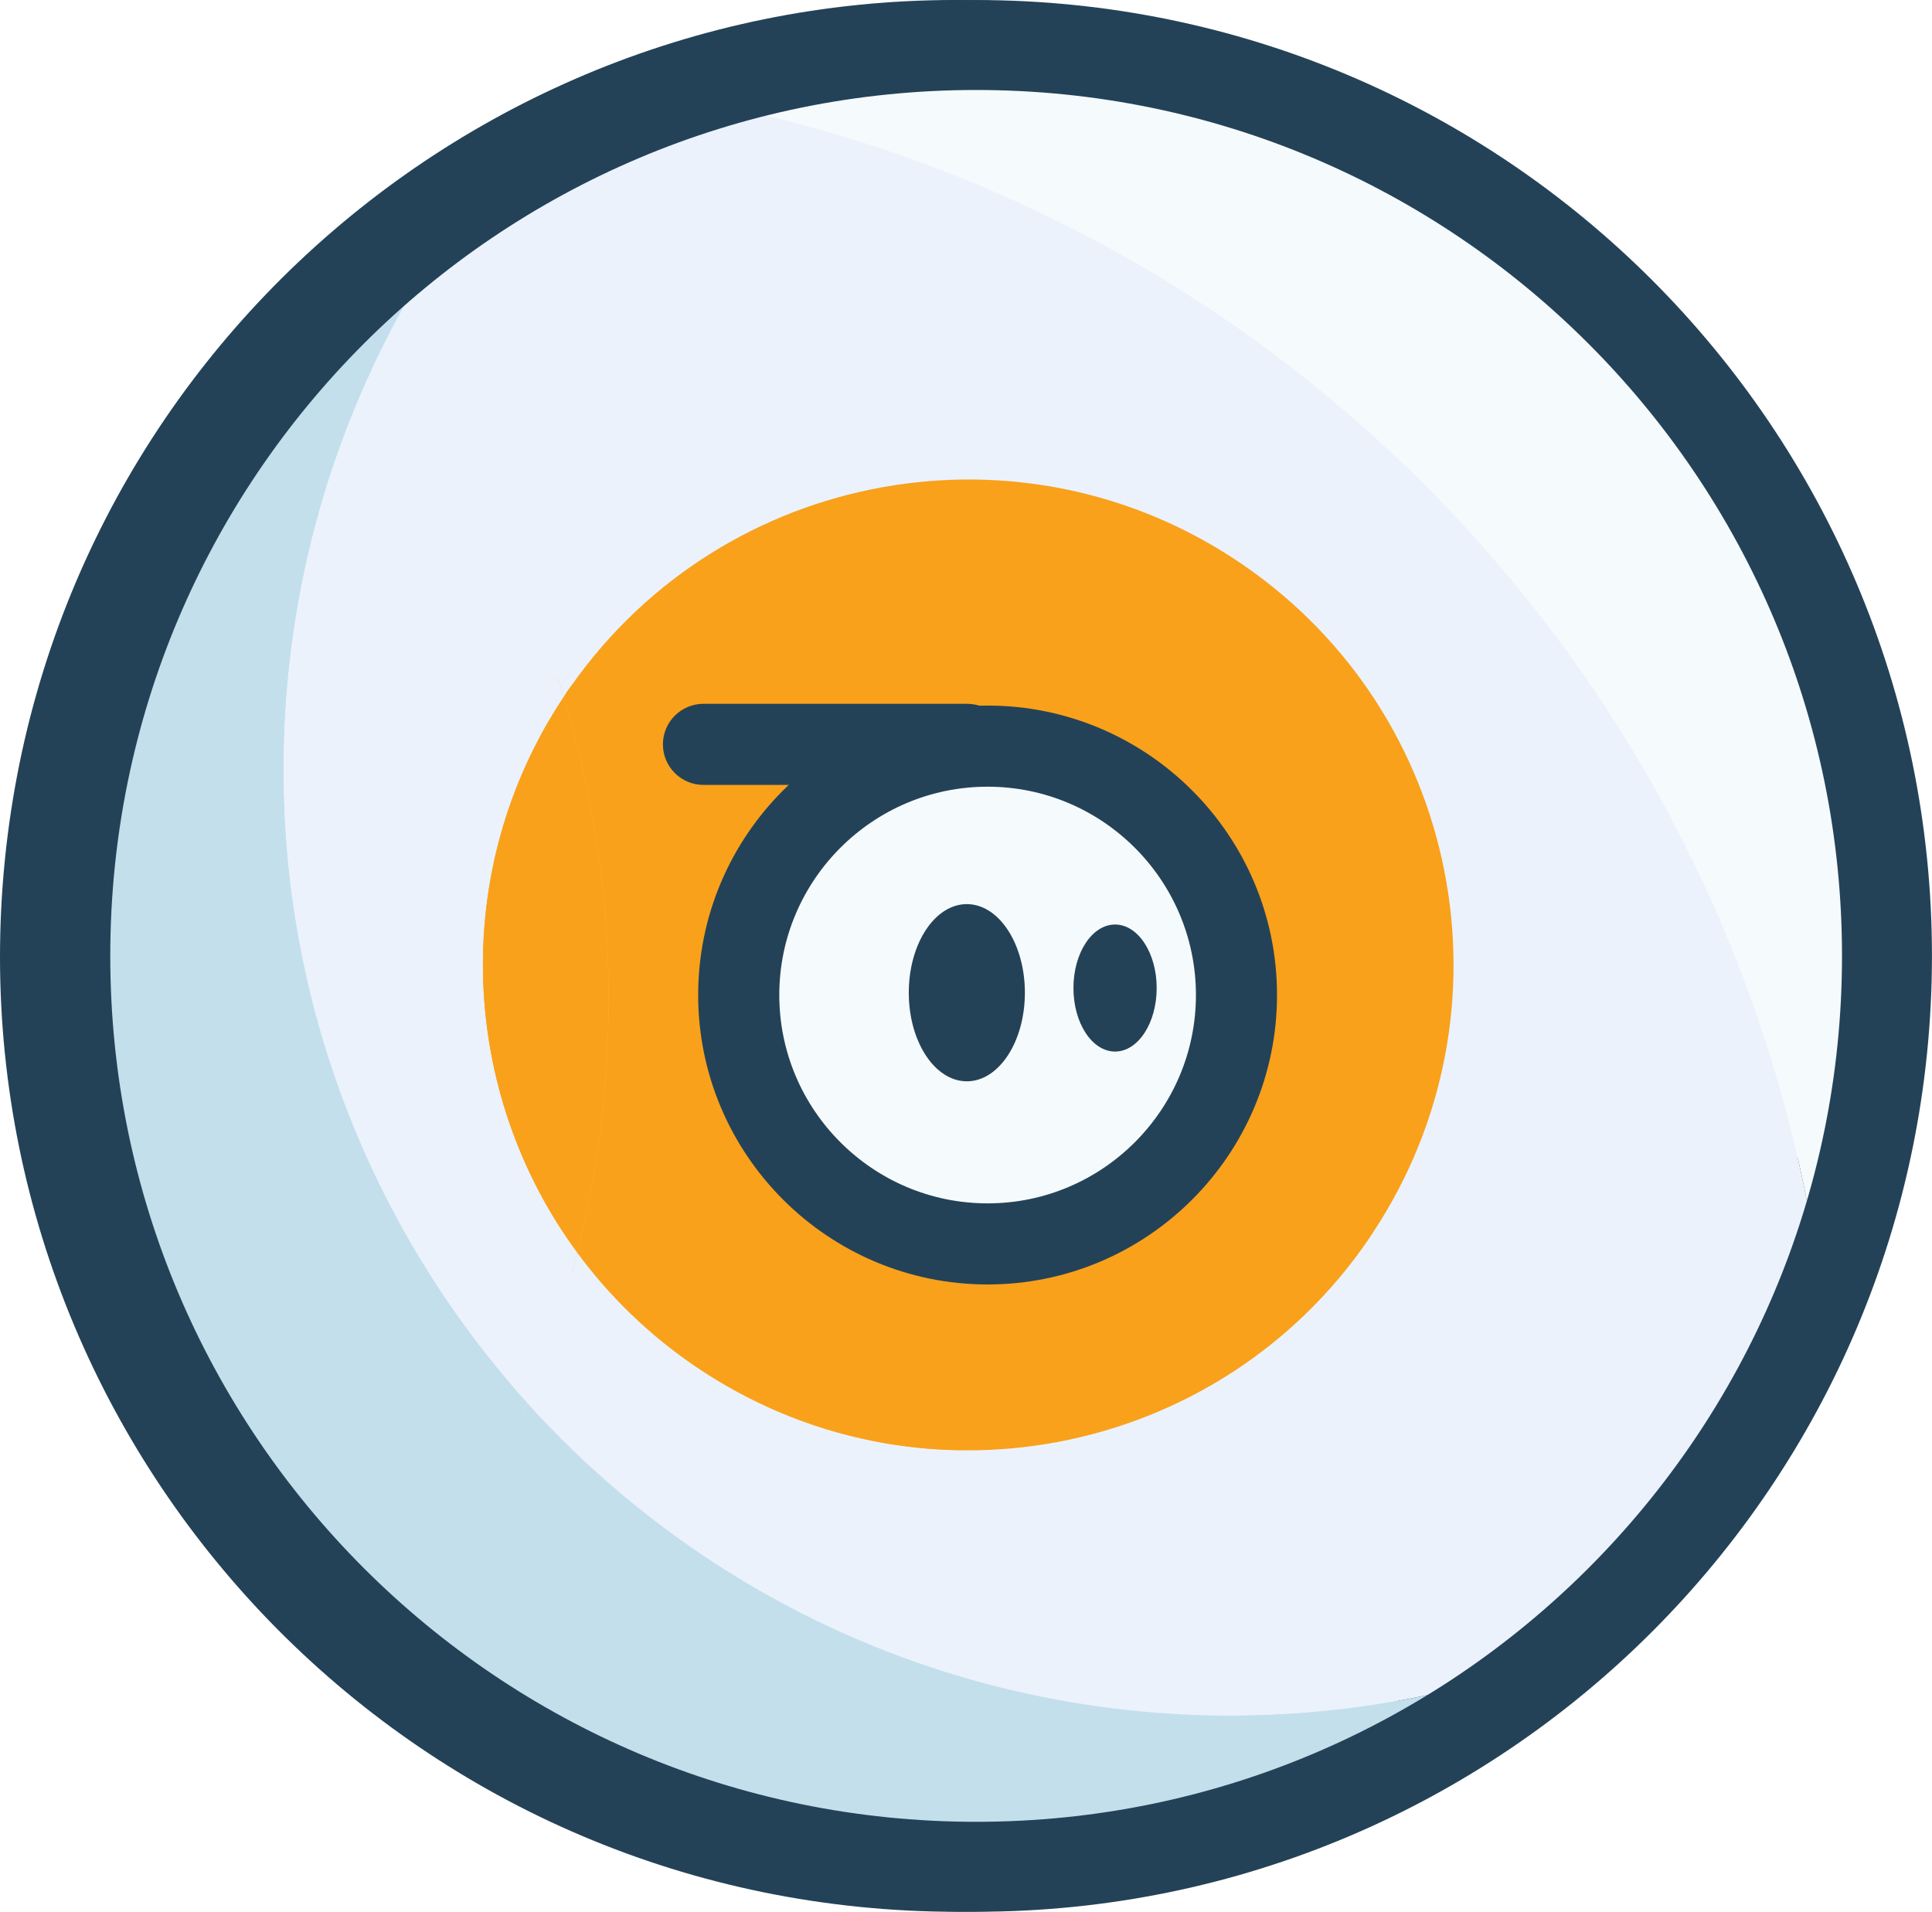
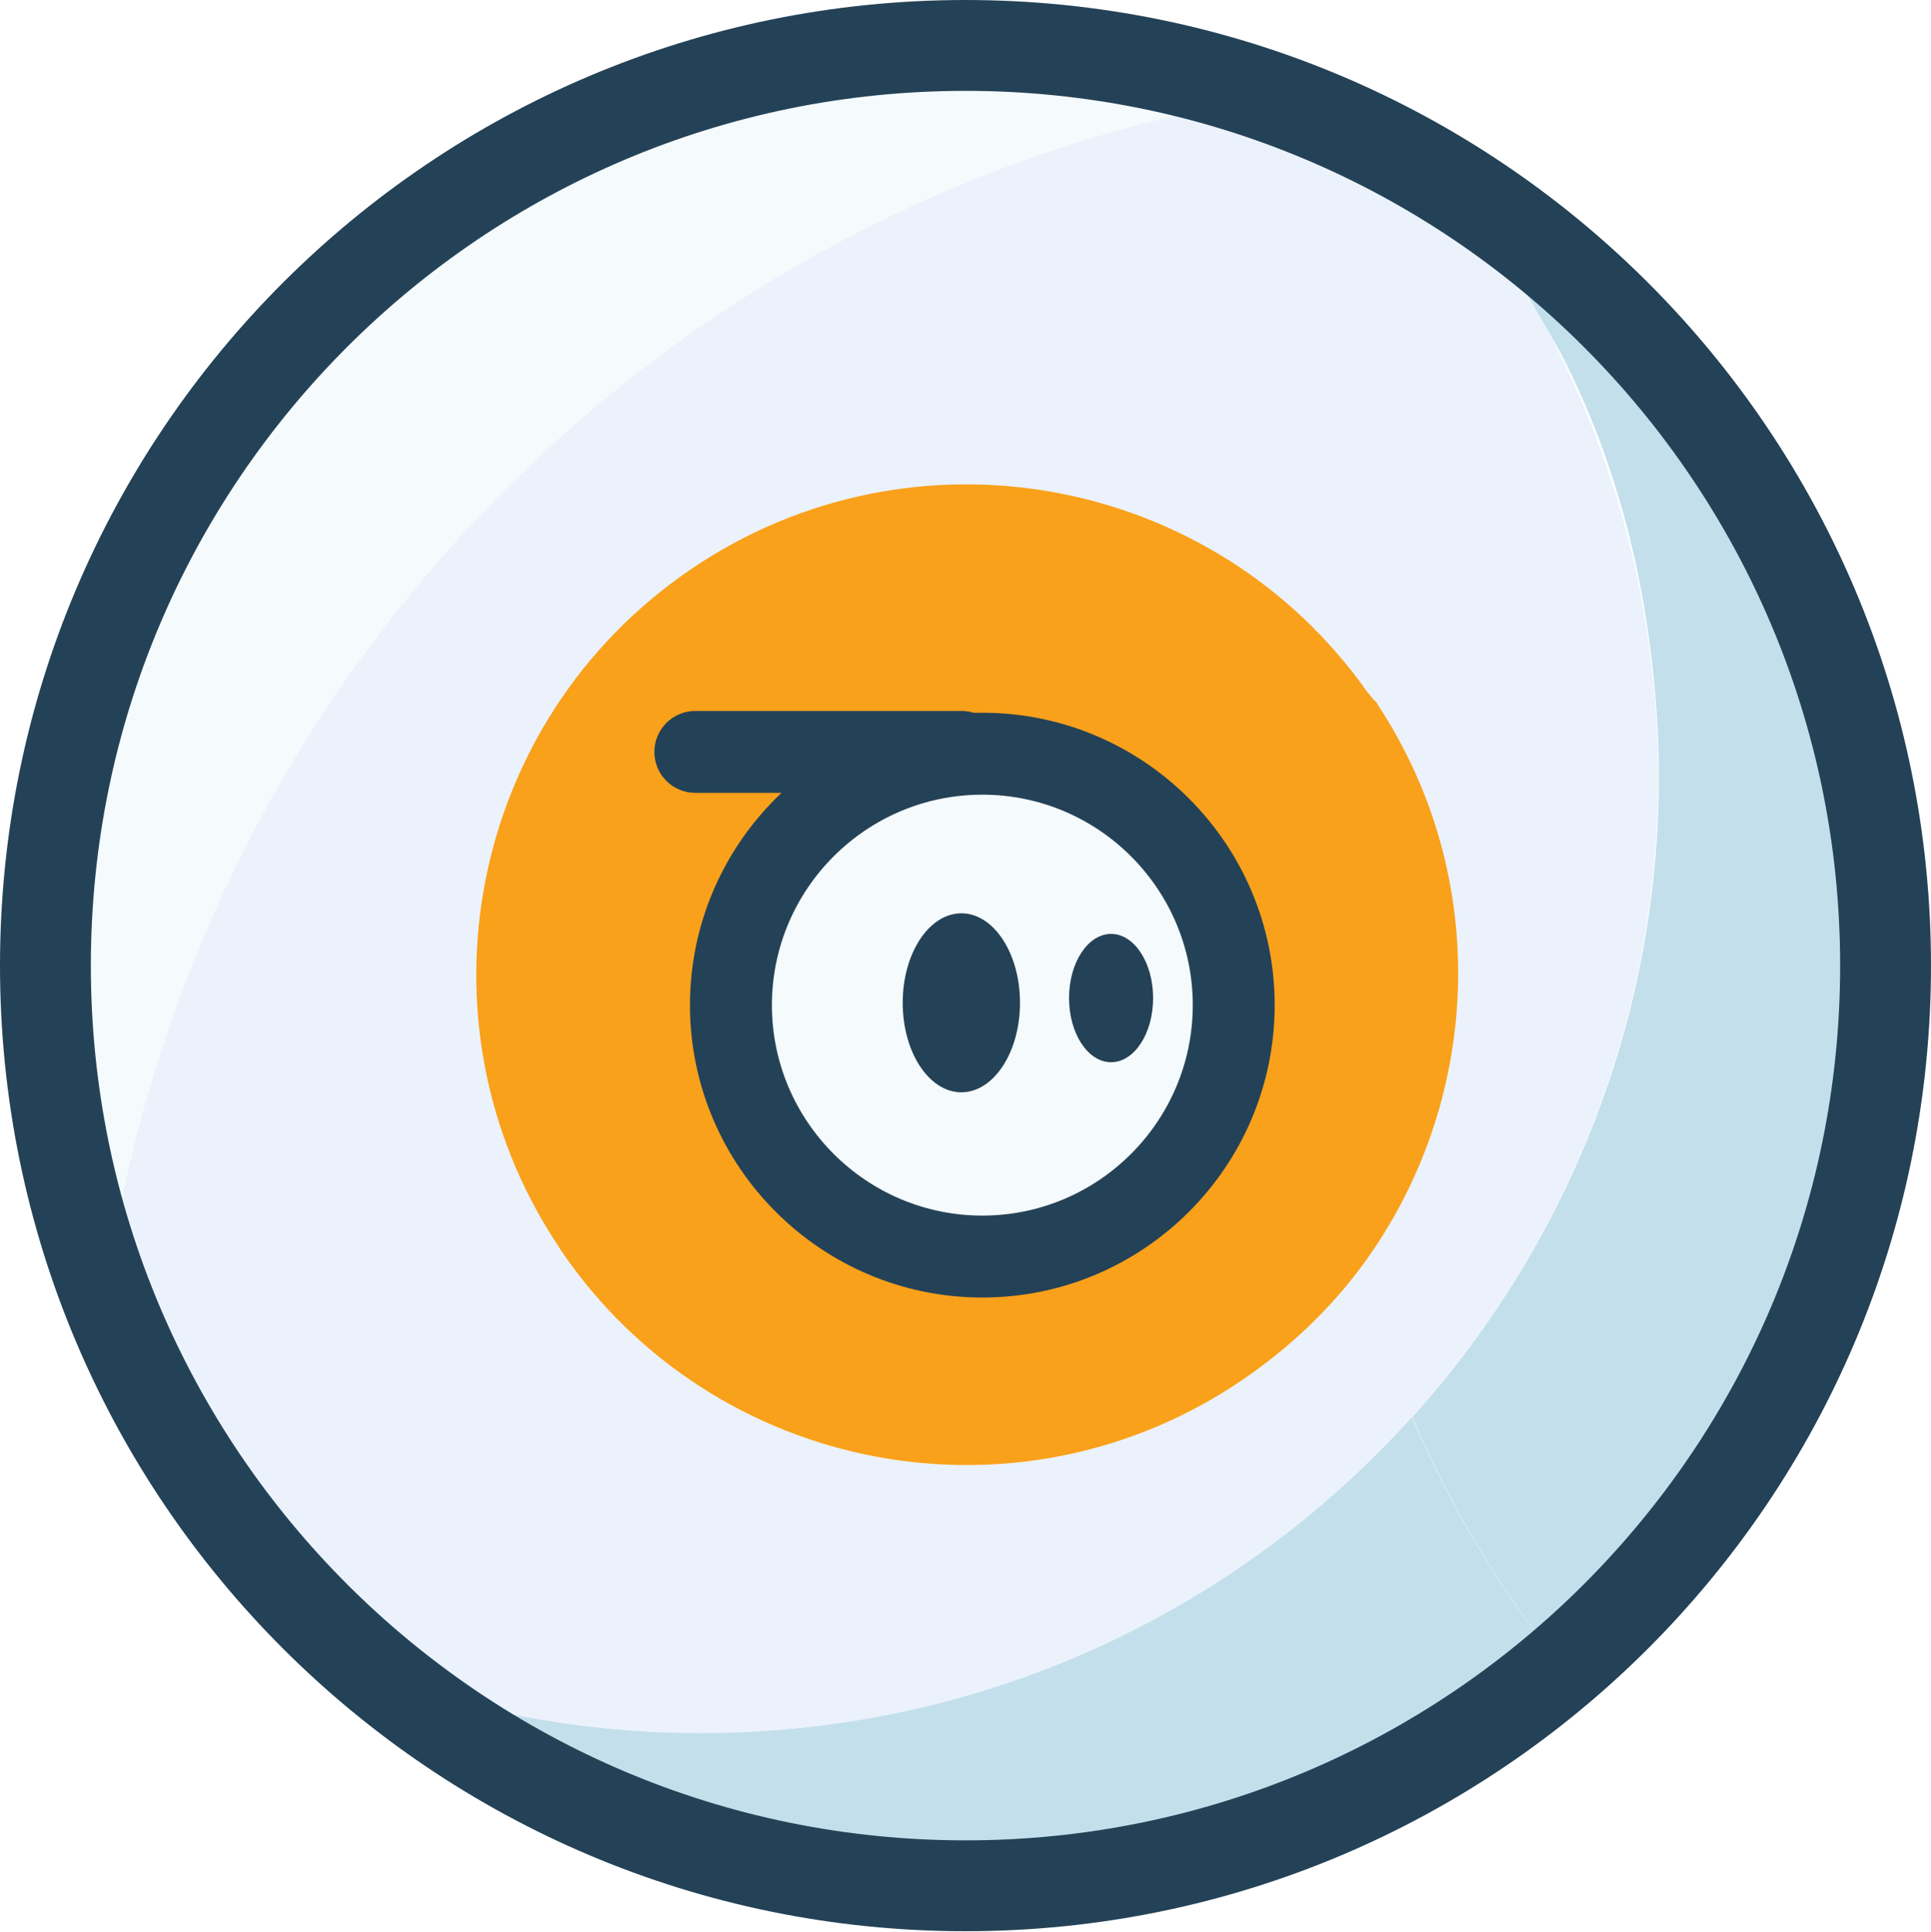
- <svg xmlns="http://www.w3.org/2000/svg" version="1.1" id="Layer_1" x="0px" y="0px" width="255.249px" height="252.567px" viewBox="0 0 255.249 252.567" enable-background="new 0 0 255.249 252.567" xml:space="preserve">
+ <svg xmlns="http://www.w3.org/2000/svg" version="1.1" id="Layer_1" x="0px" y="0px" width="282.781px" height="282.782px" viewBox="10.303 9.302 282.781 282.782" style="enable-background:new 10.303 9.302 282.781 282.782;" xml:space="preserve">
+   <path style="fill:#F5FAFC;" d="M196.26,23.456C106.306,38.245,37.661,110.507,25.755,199.005  c-4.492-11.823-7.389-24.479-8.393-37.731c-0.006-0.082-0.009-0.162-0.016-0.244c-0.007-0.08-0.017-0.158-0.023-0.241  C11.707,86.587,67.303,21.88,141.503,16.263C160.68,14.809,179.207,17.466,196.26,23.456" />
+   <path style="fill:#EBF2FC;" d="M252.713,112.436c-1.389-18.361-6.273-35.615-13.928-51.183c-4.36-8.875-9.618-17.208-15.662-24.871  c-4.012-2.514-8.157-4.816-12.428-6.903c-4.67-2.283-9.496-4.286-14.437-6.021c-89.954,14.79-158.599,87.05-170.506,175.549  c5.64,14.839,13.798,28.367,23.926,40.091c4.93,5.711,10.329,10.993,16.128,15.793c17.969,6.449,37.553,9.314,57.82,7.781  c37.369-2.831,70.197-20.08,93.45-45.88c-0.271-0.642-0.517-1.298-0.778-1.944c0.264,0.646,0.508,1.303,0.778,1.943  C241.822,189.337,255.725,152.199,252.713,112.436z M209.646,194.576c-4.672,6.349-10.463,12.039-17.342,16.74  c-32.744,22.361-77.421,13.943-99.783-18.803c-0.222-0.324-0.422-0.656-0.636-0.982l118.531-80.949  c0.228,0.319,0.466,0.625,0.687,0.95c0.19,0.282,0.361,0.571,0.555,0.854c0.992-3.242,2.097-6.437,3.296-9.587  c-1.199,3.15-2.304,6.346-3.296,9.587C228.713,138.129,227.02,170.961,209.646,194.576L209.646,194.576z" />
+   <path style="fill:#F9A11B;" d="M212,112.388c0-0.001,0-0.001,0-0.002c0-0.283-0.534-0.572-0.725-0.854  c-0.221-0.325-0.545-0.631-0.771-0.95c-22.578-31.942-66.716-39.99-99.139-17.849c-32.424,22.141-40.997,66.146-19.459,98.8  c0.215,0.326,0.404,0.658,0.625,0.982c22.363,32.748,67.034,41.164,99.778,18.801c6.879-4.7,12.838-10.391,17.51-16.739  C227.191,170.962,229,138.131,212,112.388z M205.441,168.675c-0.035-0.481-0.061-0.964-0.092-1.444  c0.031,0.479,0.057,0.961,0.092,1.442c0.252,3.335,0.611,6.636,1.072,9.897C206.055,175.309,205.693,172.008,205.441,168.675z" />
  <g>
-     <path fill="#EBF2FA" d="M202.053,219.345c-16.048,5.76-33.539,8.318-51.642,6.949c-33.375-2.528-62.696-17.933-83.463-40.976   c2.694-6.367,4.918-12.995,6.638-19.841c4.173,5.671,9.345,10.753,15.489,14.951c29.245,19.973,69.147,12.454,89.117-16.792   c0.199-0.29,0.376-0.586,0.568-0.878L72.896,90.46c-0.203,0.285-0.416,0.559-0.612,0.849c-0.172,0.252-0.325,0.51-0.495,0.763   c-5.131-16.77-13.424-32.241-24.229-45.669c3.895-7.927,8.591-15.369,13.988-22.213c3.581-2.245,7.285-4.302,11.099-6.165   c4.171-2.039,8.481-3.828,12.893-5.378c80.34,13.209,141.648,77.746,152.281,156.787c-5.034,13.253-12.319,25.335-21.364,35.805   C212.051,210.339,207.231,215.058,202.053,219.345" />
-     <path fill="#FCC23D" d="M161.401,74.519c28.958,19.774,36.596,59.076,17.359,88.24L72.896,90.46   C93.061,61.932,132.445,54.744,161.401,74.519" />
-     <path fill="#FCC23D" d="M71.791,92.071c0.168-0.253,0.321-0.511,0.492-0.763c0.198-0.288,0.411-0.563,0.615-0.85l105.864,72.298   c-0.192,0.294-0.371,0.591-0.568,0.88c-19.971,29.246-59.872,36.763-89.117,16.792c-6.145-4.196-11.316-9.28-15.491-14.951   c1.879-7.47,3.154-15.194,3.754-23.136C78.665,124.855,76.632,107.889,71.791,92.071" />
-     <path fill="#F5FAFC" d="M85.541,12.646c15.229-5.35,31.778-7.723,48.905-6.425c66.269,5.017,115.924,62.808,110.907,129.078   c-0.006,0.074-0.015,0.145-0.021,0.217c-0.005,0.072-0.008,0.144-0.014,0.218c-0.896,11.836-3.484,23.139-7.497,33.699   C227.189,90.393,165.881,25.854,85.541,12.646" />
-     <path fill="#C4DEED" d="M150.41,226.292c18.103,1.371,35.593-1.188,51.642-6.949c-23.151,19.172-53.472,29.747-85.811,27.298   c-26.491-2.005-50.318-12.448-69.069-28.489c8.024-9.868,14.72-20.893,19.776-32.833C87.715,208.36,117.036,223.765,150.41,226.292   " />
-     <path fill="#C4DEED" d="M41.77,39.666c6.036-5.822,12.66-11.018,19.779-15.478c-5.398,6.847-10.094,14.288-13.989,22.214   C45.704,44.095,43.773,41.848,41.77,39.666" />
-     <path fill="#C4DEED" d="M73.586,165.478c-1.719,6.844-3.944,13.474-6.638,19.839c-22.101-24.519-34.516-57.688-31.826-93.202   c1.24-16.398,5.601-31.808,12.438-45.712c10.805,13.429,19.098,28.9,24.23,45.669C56.556,115.063,58.068,144.386,73.586,165.478" />
-     <path fill="#FAA11C" d="M71.791,92.071c4.841,15.817,6.875,32.784,5.549,50.271c-0.6,7.941-1.875,15.666-3.754,23.136   C58.067,144.386,56.556,115.063,71.791,92.071" />
-     <path fill="#A6D1E0" d="M5.333,117.562c0.005-0.071,0.014-0.143,0.02-0.215c0.004-0.074,0.007-0.144,0.013-0.22   c2.319-30.622,15.917-57.69,36.404-77.461c2.003,2.183,3.933,4.429,5.791,6.736c-6.836,13.906-11.197,29.316-12.44,45.712   c-2.688,35.514,9.726,68.686,31.828,93.204c-5.055,11.939-11.751,22.965-19.777,32.831C19.015,194.062,2.322,157.342,5.333,117.562   " />
-     <path fill="#F5FAFC" d="M160.682,131.452c-0.001,18.163-14.722,32.884-32.881,32.884c-18.159-0.002-32.881-14.721-32.883-32.884   c0.004-18.158,14.723-32.88,32.883-32.882C145.96,98.572,160.681,113.294,160.682,131.452" />
-     <path fill="#244257" d="M127.799,103.93c-15.174,0.001-27.521,12.35-27.523,27.522c0.002,15.174,12.35,27.523,27.526,27.526   c15.173-0.003,27.521-12.352,27.521-27.526C155.323,116.276,142.975,103.931,127.799,103.93 M127.802,169.691L127.802,169.691   c-21.086-0.001-38.24-17.154-38.241-38.239c0.001-21.084,17.155-38.237,38.239-38.239c21.085,0.002,38.239,17.155,38.238,38.238   C166.039,152.537,148.885,169.69,127.802,169.691" />
-     <path fill="#244257" d="M125.089,103.694H90.261c-2.959,0-5.359-2.399-5.357-5.354c0-2.962,2.398-5.36,5.357-5.36h34.828   c2.958,0,5.357,2.398,5.357,5.358C130.446,101.295,128.045,103.694,125.089,103.694" />
-     <path fill="#244257" d="M132.724,131.147c0.003,6.465-3.431,11.705-7.669,11.705c-4.234,0-7.668-5.24-7.668-11.704   c-0.001-6.465,3.434-11.705,7.668-11.705C129.293,119.443,132.727,124.684,132.724,131.147" />
-     <path fill="#244257" d="M150.138,130.528c0.001,4.637-2.461,8.393-5.498,8.393c-3.037-0.001-5.498-3.756-5.498-8.393   c0-4.634,2.461-8.389,5.499-8.389C147.677,122.14,150.139,125.895,150.138,130.528" />
-     <path fill="none" stroke="#244257" stroke-width="11.883" stroke-linecap="round" stroke-linejoin="round" stroke-miterlimit="10" d="   M246.277,135.37c-5.017,66.271-62.808,115.925-129.079,110.906C50.928,241.26,1.273,183.469,6.291,117.198   C11.309,50.928,69.099,1.272,135.368,6.291C201.642,11.308,251.295,69.099,246.277,135.37z" />
-     <path fill="#EBF2FC" d="M204.73,219.345c-16.049,5.76-33.539,8.318-51.641,6.949c-33.375-2.528-62.695-17.933-83.463-40.976   c2.694-6.367,4.919-12.995,6.638-19.841c4.173,5.671,9.345,10.753,15.49,14.951c29.244,19.973,69.145,12.454,89.117-16.792   c0.198-0.29,0.376-0.586,0.568-0.878L75.575,90.46c-0.203,0.285-0.416,0.559-0.612,0.849c-0.171,0.252-0.324,0.51-0.495,0.763   c-5.131-16.77-13.425-32.241-24.229-45.669c3.896-7.927,8.591-15.369,13.988-22.213c3.582-2.245,7.286-4.302,11.1-6.165   c4.171-2.039,8.48-3.828,12.893-5.378c80.34,13.209,141.648,77.746,152.283,156.787c-5.036,13.253-12.323,25.335-21.368,35.805   C214.731,210.339,209.91,215.058,204.73,219.345" />
-     <path fill="#F9A11B" d="M164.08,74.519C135.123,54.744,95.739,61.932,75.575,90.46c-0.203,0.285-0.416,0.559-0.612,0.849   c-0.171,0.252-0.324,0.51-0.495,0.763c4.842,15.816,6.875,32.784,5.551,50.272c-0.602,7.938-1.875,15.664-3.754,23.134   c4.173,5.671,9.345,10.753,15.49,14.951c29.244,19.973,69.145,12.456,89.117-16.792c0.198-0.29,0.376-0.586,0.568-0.878   C200.676,133.595,193.038,94.293,164.08,74.519" />
-     <path fill="#F5FAFC" d="M88.22,12.646c15.23-5.35,31.778-7.723,48.905-6.425c66.269,5.017,115.924,62.808,110.907,129.078   c-0.005,0.074-0.014,0.145-0.02,0.217s-0.009,0.144-0.015,0.218c-0.896,11.836-3.484,23.139-7.495,33.699   C229.868,90.393,168.56,25.854,88.22,12.646" />
-     <path fill="#C3DFEB" d="M153.09,226.292c18.102,1.371,35.592-1.188,51.641-6.949c-23.153,19.172-53.471,29.747-85.811,27.298   c-26.491-2.005-50.318-12.448-69.069-28.489c8.025-9.868,14.72-20.893,19.776-32.833C90.394,208.36,119.715,223.765,153.09,226.292   " />
-     <path fill="#C4DEED" d="M44.45,39.666c6.035-5.822,12.66-11.018,19.778-15.478c-5.398,6.847-10.094,14.288-13.989,22.214   C48.382,44.095,46.452,41.848,44.45,39.666" />
-     <path fill="#EBF2FC" d="M76.265,165.478c-1.72,6.844-3.944,13.474-6.638,19.839c-22.101-24.519-34.516-57.688-31.826-93.202   c1.24-16.398,5.602-31.808,12.438-45.712c10.805,13.429,19.098,28.9,24.23,45.669C59.236,115.063,60.748,144.386,76.265,165.478" />
-     <path fill="#F9A11B" d="M74.469,92.071c4.841,15.817,6.875,32.784,5.55,50.271c-0.601,7.941-1.876,15.666-3.754,23.136   C60.747,144.386,59.235,115.063,74.469,92.071" />
-     <path fill="#C3DFEB" d="M8.012,117.562c0.004-0.071,0.014-0.143,0.02-0.215c0.005-0.074,0.008-0.144,0.014-0.22   c2.318-30.622,15.917-57.69,36.403-77.461c2.003,2.183,3.934,4.429,5.792,6.736C43.403,60.308,39.042,75.718,37.8,92.114   c-2.688,35.514,9.726,68.686,31.827,93.204c-5.055,11.939-11.751,22.965-19.777,32.831C21.694,194.062,5.001,157.342,8.012,117.562   " />
-     <path fill="#F5FAFC" d="M163.36,131.452c-0.001,18.163-14.722,32.884-32.882,32.884c-18.157-0.002-32.879-14.721-32.881-32.884   c0.003-18.158,14.722-32.88,32.881-32.882C148.639,98.572,163.359,113.294,163.36,131.452" />
-     <path fill="#244257" d="M130.478,103.93c-15.174,0.001-27.52,12.35-27.522,27.522c0.002,15.174,12.349,27.523,27.525,27.526   c15.174-0.003,27.522-12.352,27.522-27.526C158.003,116.276,145.654,103.931,130.478,103.93 M130.48,169.691L130.48,169.691   c-21.085-0.001-38.239-17.154-38.241-38.239c0.002-21.084,17.156-38.237,38.239-38.239c21.087,0.002,38.239,17.155,38.238,38.238   C168.718,152.537,151.565,169.69,130.48,169.691" />
-     <path fill="#244257" d="M127.768,103.694H92.94c-2.959,0-5.359-2.399-5.357-5.354c0-2.962,2.398-5.36,5.357-5.36h34.827   c2.959,0,5.359,2.398,5.359,5.358C133.127,101.295,130.725,103.694,127.768,103.694" />
-     <path fill="#244257" d="M135.404,131.147c0,6.465-3.433,11.705-7.671,11.705c-4.234,0-7.668-5.24-7.668-11.704   c-0.001-6.465,3.434-11.705,7.668-11.705C131.972,119.443,135.404,124.684,135.404,131.147" />
-     <path fill="#244257" d="M152.816,130.528c0.001,4.637-2.461,8.393-5.498,8.393c-3.037-0.001-5.498-3.756-5.498-8.393   c0-4.634,2.461-8.389,5.499-8.389C150.355,122.14,152.817,125.895,152.816,130.528" />
-     <circle fill="none" stroke="#244257" stroke-width="11.883" stroke-linecap="round" stroke-linejoin="round" stroke-miterlimit="10" cx="128.964" cy="126.284" r="120.337" />
+     <path style="fill:#C3DFEB;" d="M123.628,262.669c-20.269,1.535-39.852-1.331-57.821-7.78c25.924,21.465,59.87,33.307,96.08,30.563   c29.66-2.244,56.338-13.938,77.334-31.897c-8.986-11.049-16.482-23.394-22.143-36.763   C193.825,242.59,160.997,259.839,123.628,262.669z" />
+     <path style="fill:#C3DFEB;" d="M286.064,140.927c-0.004-0.079-0.016-0.159-0.021-0.24c-0.005-0.083-0.009-0.161-0.016-0.246   c-2.596-34.287-17.82-64.594-40.758-86.73c-1.273,1.386-2.514,2.802-3.733,4.234c1.221-1.433,2.459-2.848,3.729-4.234   c-6.757-6.519-14.066-12.337-22.035-17.331C229.275,44.046,234,52.376,239,61.25c0,0,0,0.001,0,0.002   c8,15.57,12.432,32.824,13.822,51.183c3.008,39.764-10.945,76.904-35.689,104.356c5.66,13.368,13.129,25.714,22.114,36.76   C270.773,226.581,289.438,185.468,286.064,140.927z" />
  </g>
+   <path style="fill:#F5FAFC;" d="M190.975,156.479c0,20.338-16.481,36.819-36.815,36.819c-20.33-0.002-36.813-16.481-36.815-36.819  c0.003-20.331,16.483-36.814,36.815-36.816C174.492,119.664,190.975,136.148,190.975,156.479" />
+   <path style="fill:#244257;" d="M154.158,125.664c-16.989,0.001-30.813,13.828-30.814,30.816  c0.002,16.99,13.826,30.815,30.816,30.818c16.99-0.003,30.816-13.828,30.816-30.818C184.979,139.487,171.15,125.665,154.158,125.664   M154.16,199.294L154.16,199.294c-23.607-0.001-42.813-19.206-42.817-42.813c0.003-23.607,19.209-42.813,42.815-42.815  c23.609,0.002,42.814,19.208,42.814,42.813C196.975,180.088,177.768,199.293,154.16,199.294" />
+   <path style="fill:#244257;" d="M151.124,125.399h-38.996c-3.313,0-6-2.686-5.998-5.995c0-3.316,2.685-6.001,5.998-6.001h38.995  c3.313,0,6.001,2.686,6.001,6C157.124,122.714,154.434,125.399,151.124,125.399" />
+   <path style="fill:#244257;" d="M159.674,156.139c0,7.237-3.845,13.104-8.589,13.104c-4.74,0-8.586-5.867-8.586-13.104  c-0.001-7.238,3.846-13.104,8.586-13.104C155.831,143.033,159.674,148.901,159.674,156.139" />
+   <path style="fill:#244257;" d="M179.169,155.443c0,5.192-2.755,9.397-6.155,9.397c-3.399-0.001-6.156-4.205-6.156-9.397  c0-5.188,2.756-9.393,6.156-9.393C176.414,146.053,179.169,150.257,179.169,155.443" />
+   <circle style="fill:none;stroke:#244257;stroke-width:13.305;stroke-linecap:round;stroke-linejoin:round;stroke-miterlimit:10;" cx="151.693" cy="150.693" r="134.738" />
</svg>
